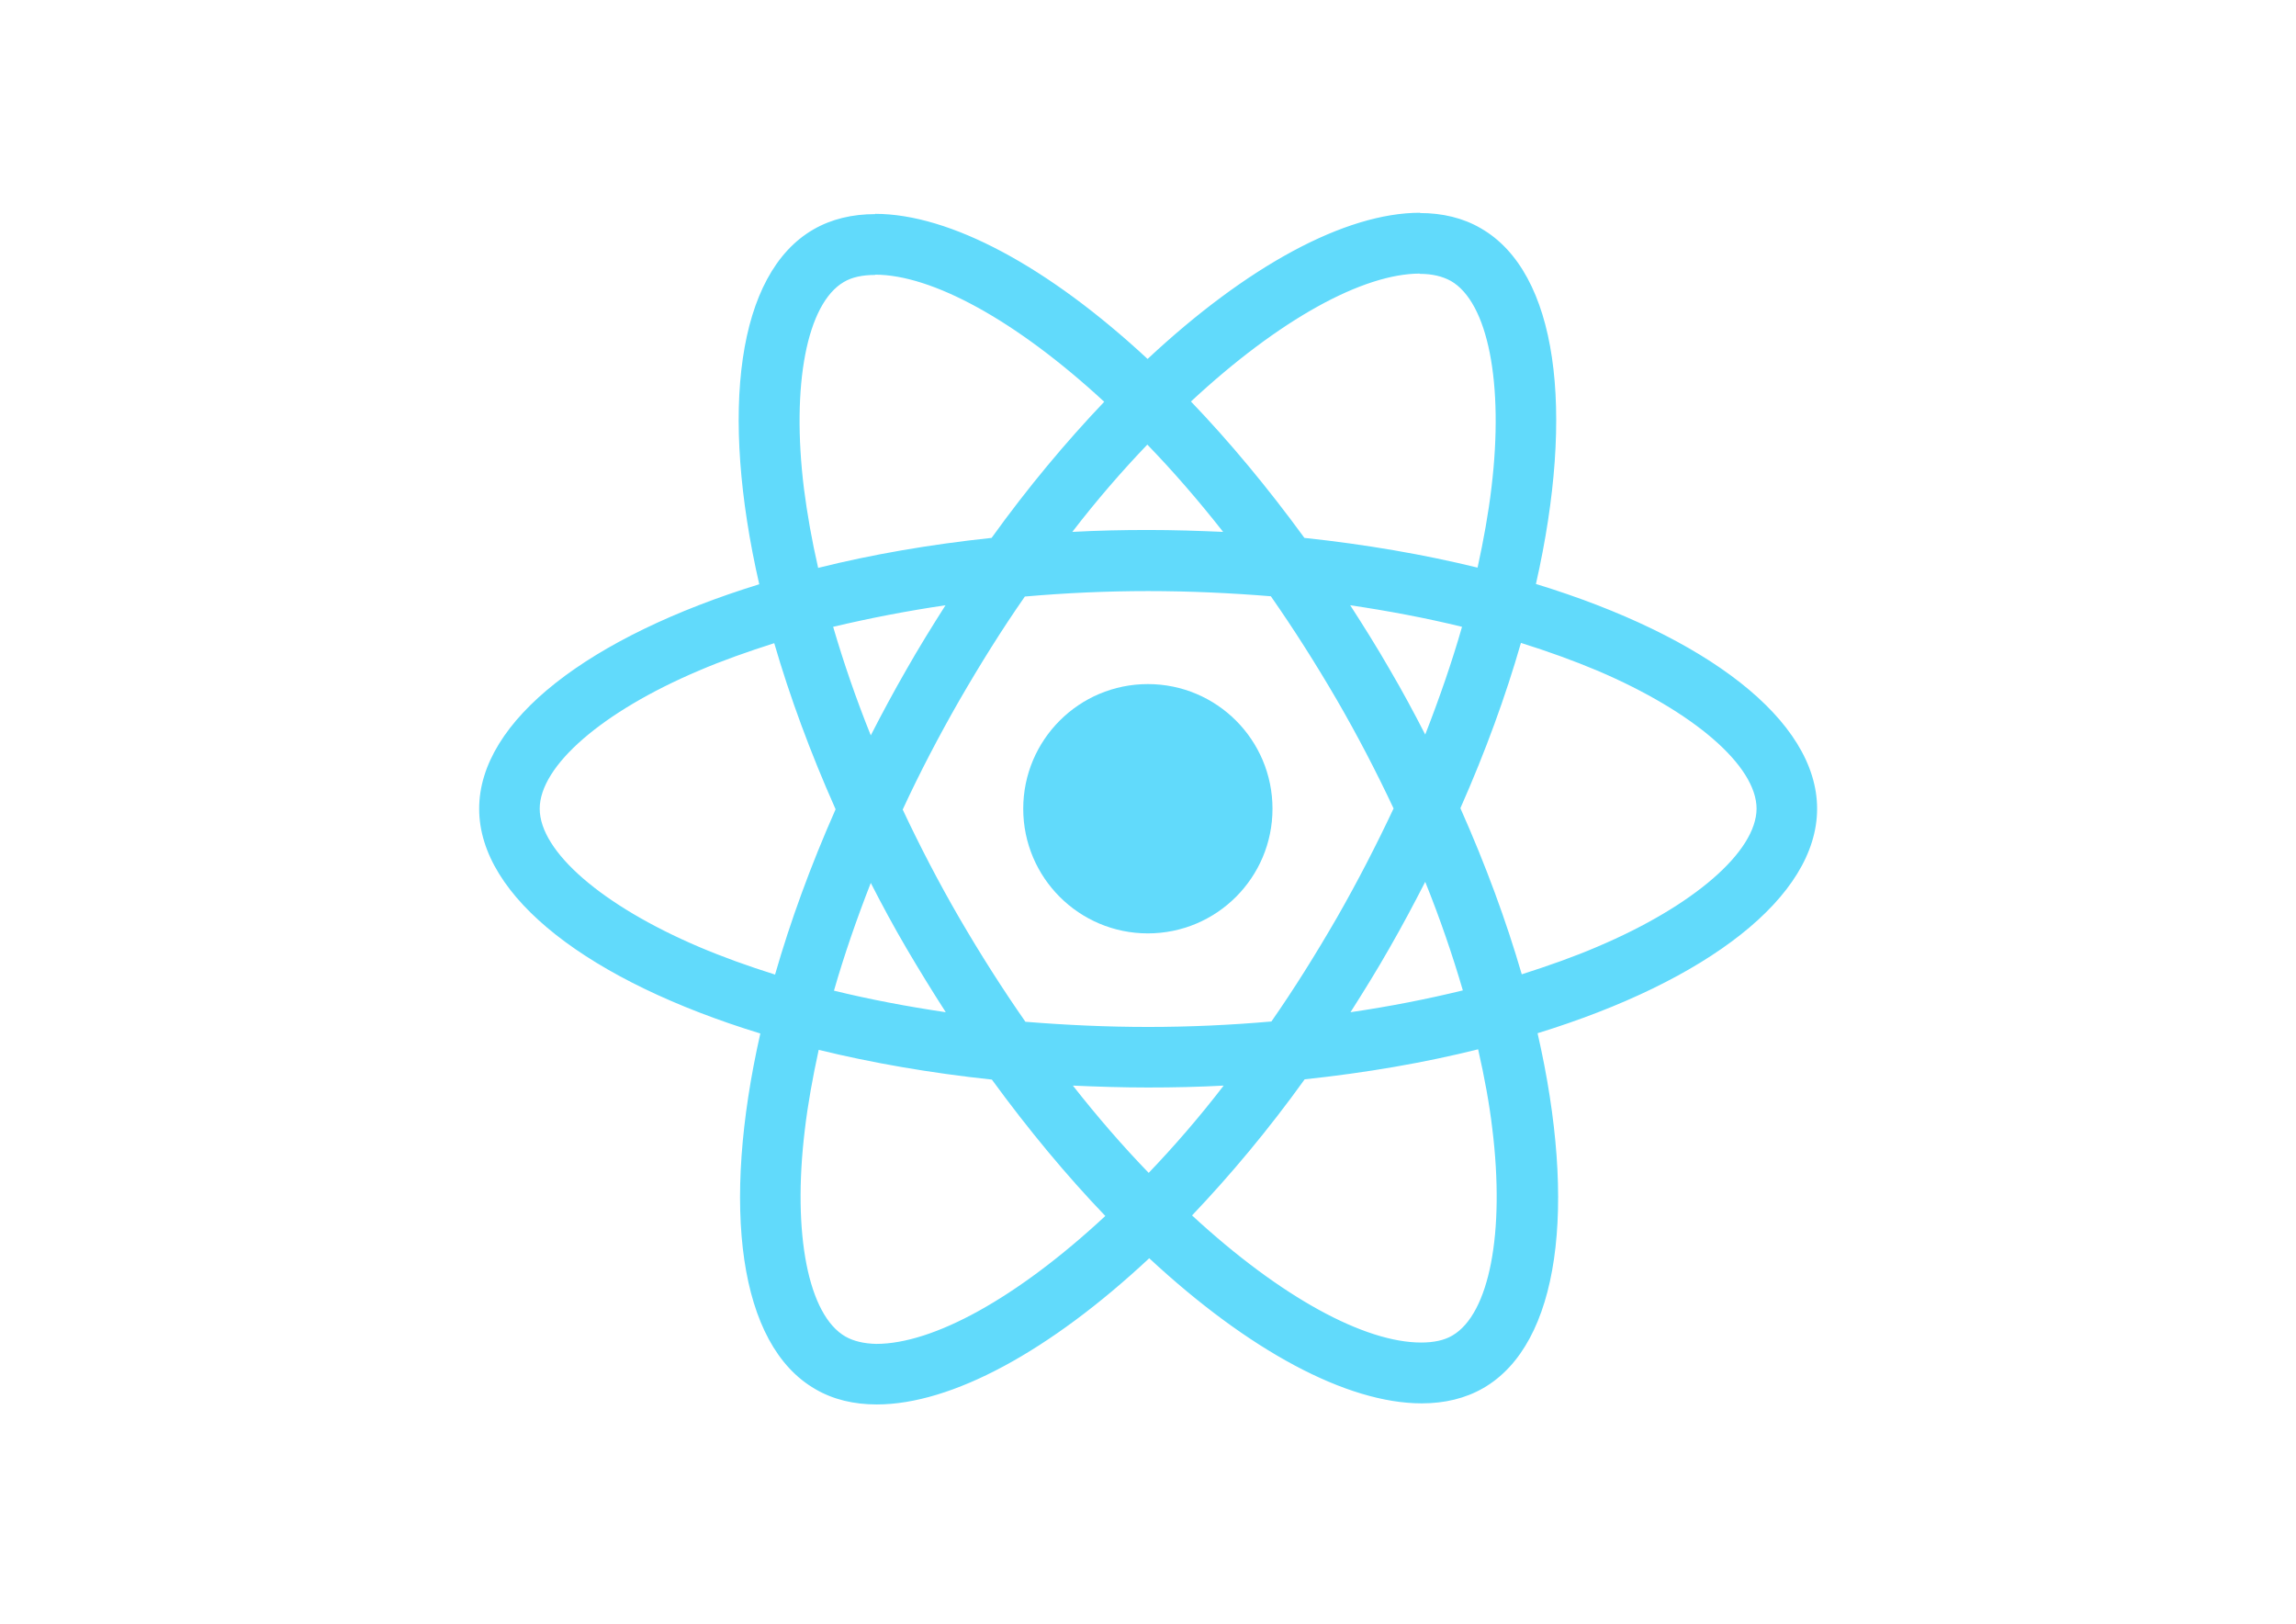
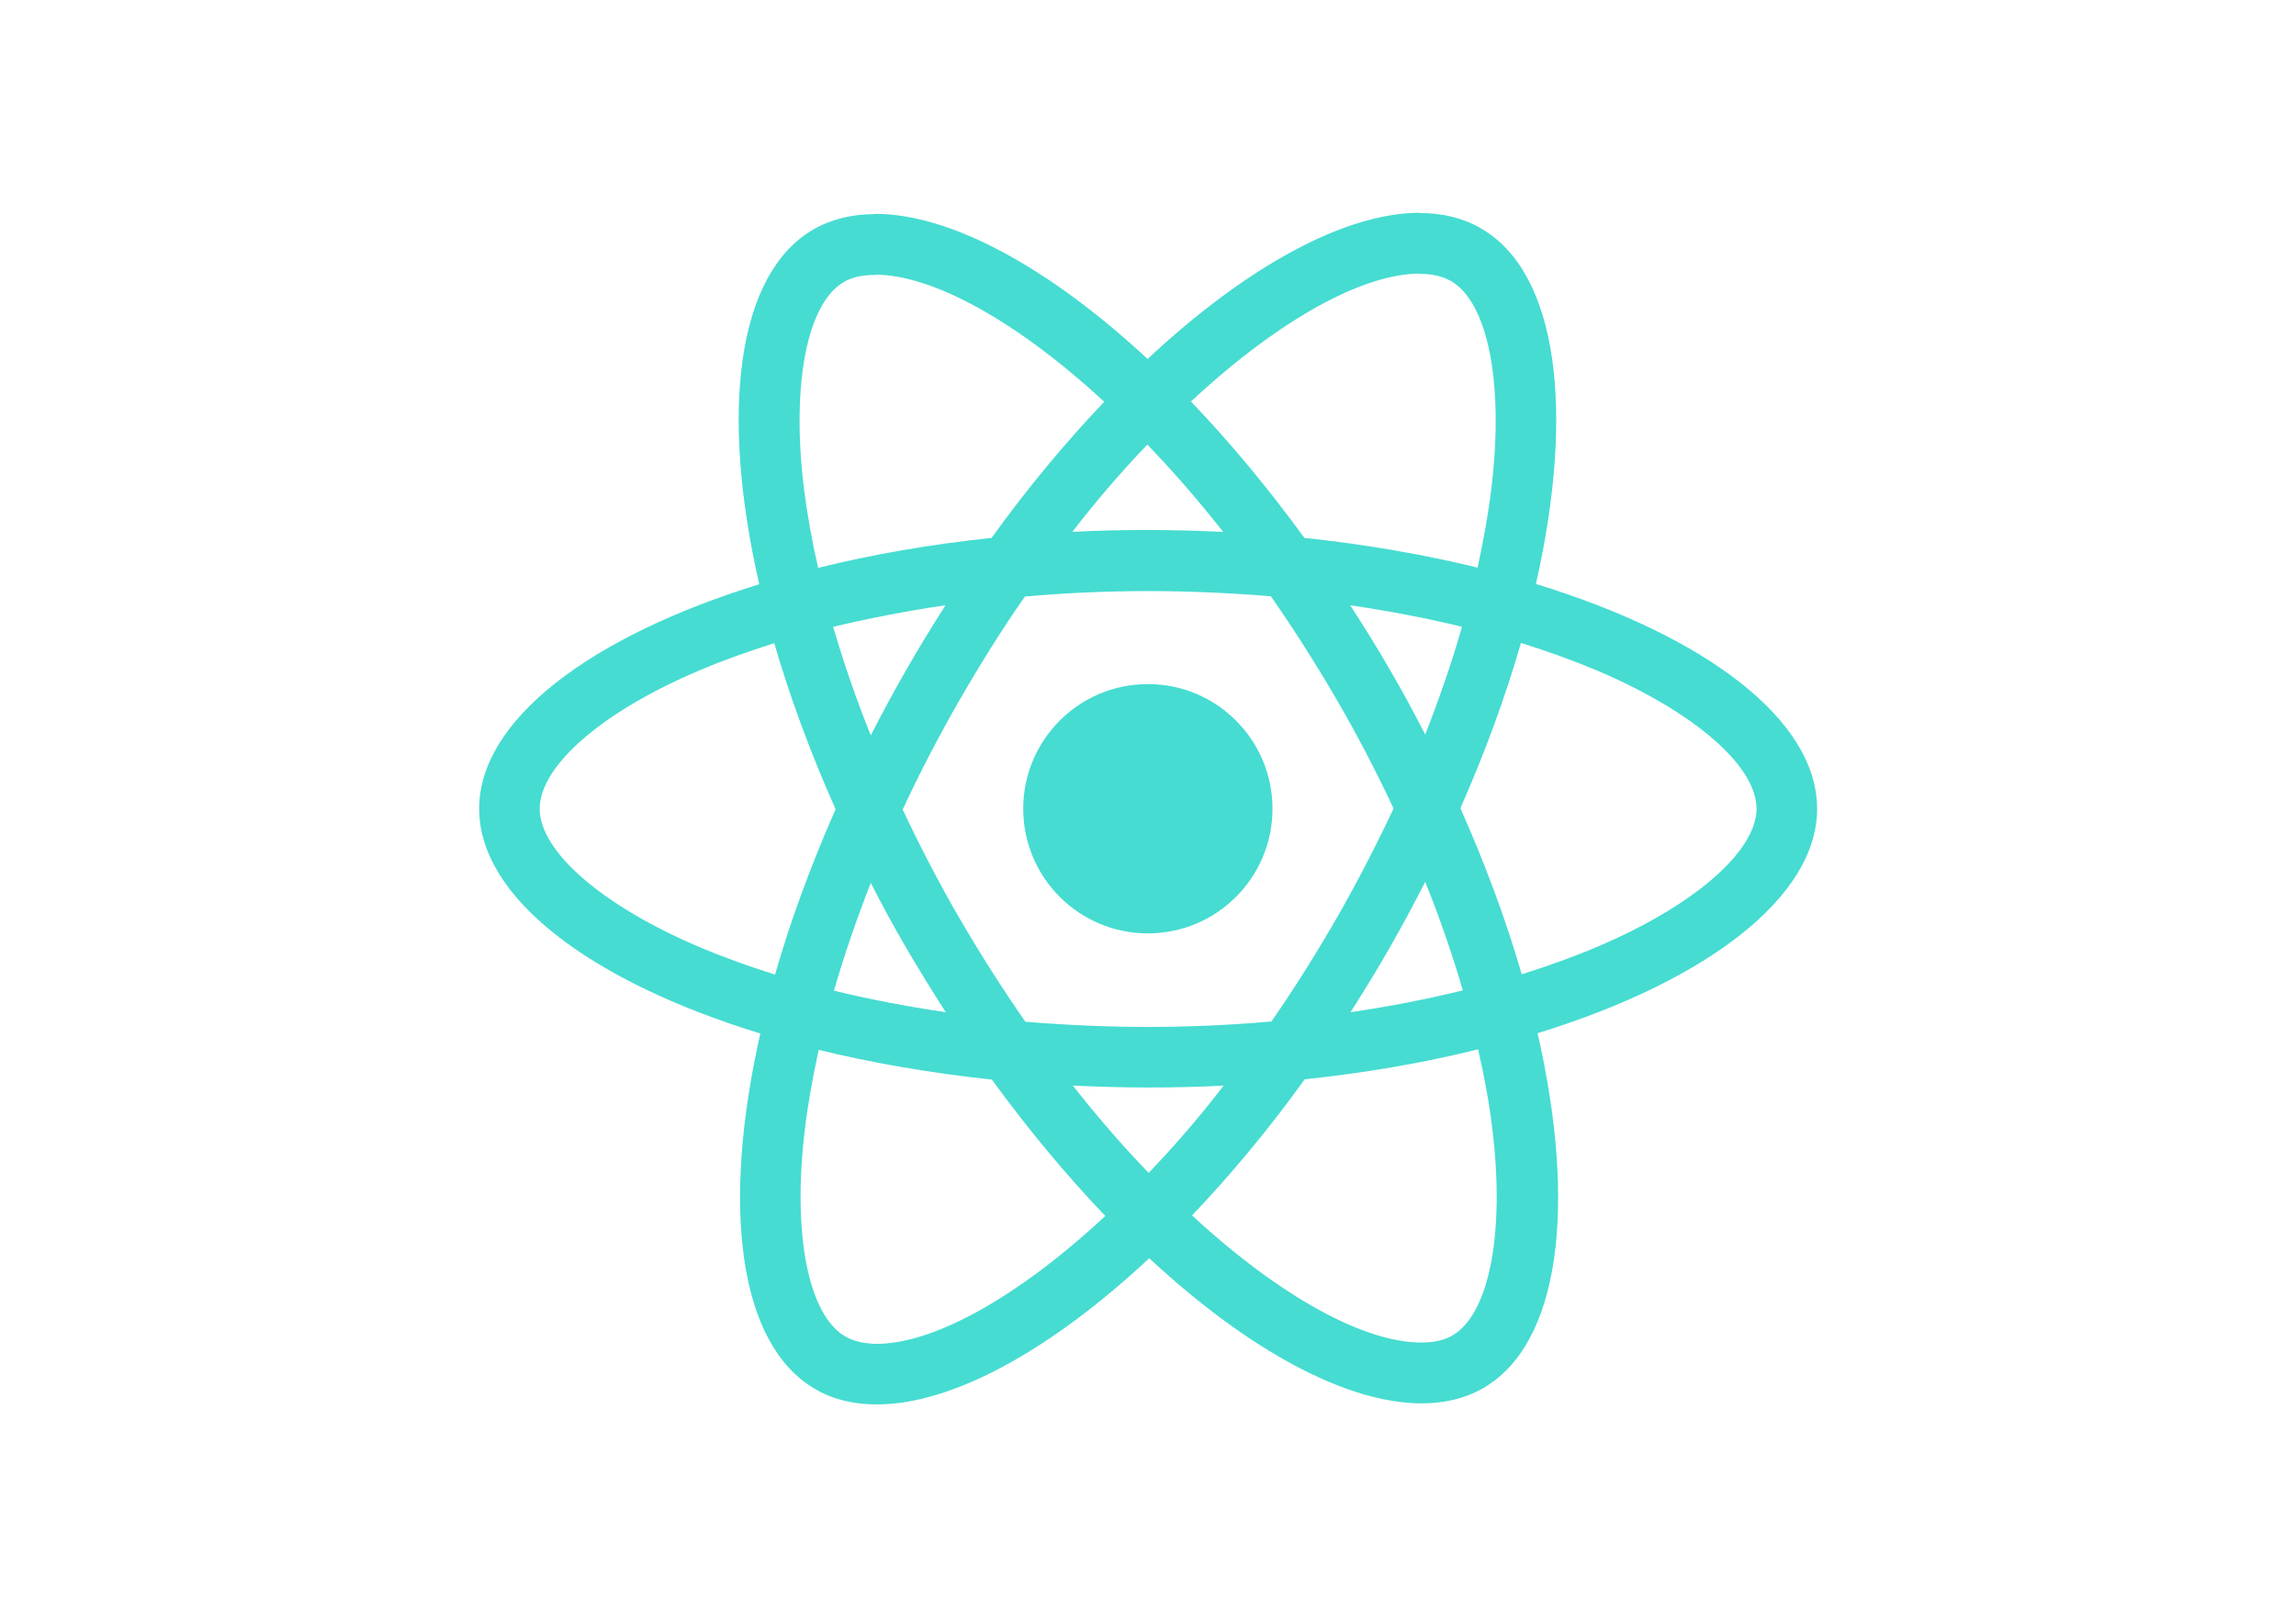
<svg xmlns="http://www.w3.org/2000/svg" viewBox="0 0 841.9 595.3">
-   <g fill="#61DAFB">
+   <g fill="#46dcd1">
    <path d="M666.3 296.5c0-32.5-40.7-63.3-103.1-82.4 14.4-63.6 8-114.2-20.2-130.4-6.5-3.8-14.1-5.6-22.4-5.6v22.3c4.6 0 8.3.9 11.4 2.6 13.6 7.8 19.5 37.5 14.9 75.7-1.1 9.4-2.9 19.3-5.1 29.4-19.6-4.8-41-8.5-63.5-10.9-13.5-18.5-27.5-35.3-41.6-50 32.6-30.3 63.2-46.9 84-46.9V78c-27.5 0-63.5 19.6-99.9 53.6-36.4-33.8-72.4-53.2-99.9-53.2v22.3c20.7 0 51.4 16.5 84 46.6-14 14.7-28 31.4-41.3 49.9-22.6 2.4-44 6.1-63.6 11-2.3-10-4-19.7-5.2-29-4.7-38.2 1.1-67.9 14.6-75.8 3-1.8 6.9-2.6 11.5-2.6V78.5c-8.4 0-16 1.8-22.6 5.6-28.1 16.2-34.4 66.7-19.9 130.1-62.2 19.2-102.7 49.9-102.7 82.3 0 32.5 40.7 63.3 103.1 82.4-14.4 63.6-8 114.2 20.2 130.4 6.5 3.8 14.1 5.6 22.5 5.6 27.5 0 63.5-19.6 99.9-53.6 36.4 33.8 72.4 53.2 99.9 53.2 8.4 0 16-1.8 22.6-5.6 28.1-16.2 34.4-66.7 19.9-130.1 62-19.1 102.5-49.9 102.5-82.3zm-130.2-66.7c-3.7 12.9-8.3 26.2-13.5 39.5-4.1-8-8.4-16-13.1-24-4.6-8-9.5-15.8-14.4-23.4 14.2 2.1 27.9 4.7 41 7.9zm-45.8 106.5c-7.8 13.5-15.8 26.3-24.1 38.2-14.9 1.3-30 2-45.2 2-15.1 0-30.2-.7-45-1.9-8.3-11.9-16.4-24.6-24.2-38-7.6-13.1-14.5-26.4-20.8-39.8 6.2-13.4 13.2-26.8 20.7-39.9 7.8-13.5 15.8-26.3 24.1-38.2 14.9-1.3 30-2 45.2-2 15.1 0 30.2.7 45 1.9 8.3 11.9 16.4 24.6 24.2 38 7.6 13.1 14.5 26.4 20.8 39.8-6.3 13.4-13.2 26.8-20.7 39.9zm32.3-13c5.4 13.4 10 26.8 13.8 39.8-13.1 3.2-26.9 5.9-41.2 8 4.9-7.7 9.8-15.6 14.4-23.7 4.6-8 8.9-16.1 13-24.1zM421.2 430c-9.3-9.6-18.6-20.3-27.8-32 9 .4 18.2.7 27.5.7 9.4 0 18.7-.2 27.8-.7-9 11.7-18.3 22.4-27.5 32zm-74.4-58.9c-14.2-2.1-27.9-4.7-41-7.9 3.7-12.9 8.3-26.2 13.5-39.5 4.1 8 8.4 16 13.1 24 4.7 8 9.5 15.8 14.4 23.4zM420.7 163c9.3 9.6 18.6 20.3 27.8 32-9-.4-18.2-.7-27.5-.7-9.4 0-18.7.2-27.8.7 9-11.7 18.3-22.4 27.5-32zm-74 58.9c-4.9 7.7-9.8 15.6-14.4 23.7-4.6 8-8.9 16-13 24-5.4-13.4-10-26.8-13.8-39.8 13.1-3.1 26.9-5.8 41.2-7.9zm-90.5 125.2c-35.4-15.1-58.3-34.9-58.3-50.6 0-15.7 22.9-35.6 58.3-50.6 8.6-3.7 18-7 27.7-10.1 5.7 19.6 13.2 40 22.5 60.9-9.2 20.8-16.6 41.1-22.2 60.6-9.9-3.1-19.3-6.5-28-10.2zM310 490c-13.6-7.8-19.5-37.5-14.9-75.7 1.1-9.4 2.9-19.3 5.1-29.4 19.6 4.8 41 8.5 63.5 10.9 13.5 18.5 27.5 35.3 41.6 50-32.6 30.3-63.2 46.9-84 46.9-4.5-.1-8.3-1-11.3-2.7zm237.2-76.2c4.7 38.2-1.1 67.9-14.6 75.8-3 1.8-6.9 2.6-11.5 2.6-20.7 0-51.4-16.5-84-46.6 14-14.7 28-31.4 41.3-49.9 22.6-2.4 44-6.1 63.6-11 2.3 10.1 4.1 19.8 5.2 29.1zm38.5-66.7c-8.6 3.7-18 7-27.7 10.1-5.7-19.6-13.2-40-22.5-60.9 9.2-20.8 16.6-41.1 22.2-60.6 9.9 3.1 19.3 6.5 28.1 10.2 35.4 15.1 58.3 34.9 58.3 50.6-.1 15.7-23 35.6-58.4 50.6zM320.8 78.4z" />
    <circle cx="420.9" cy="296.5" r="45.7" />
    <path d="M520.5 78.1z" />
  </g>
</svg>
